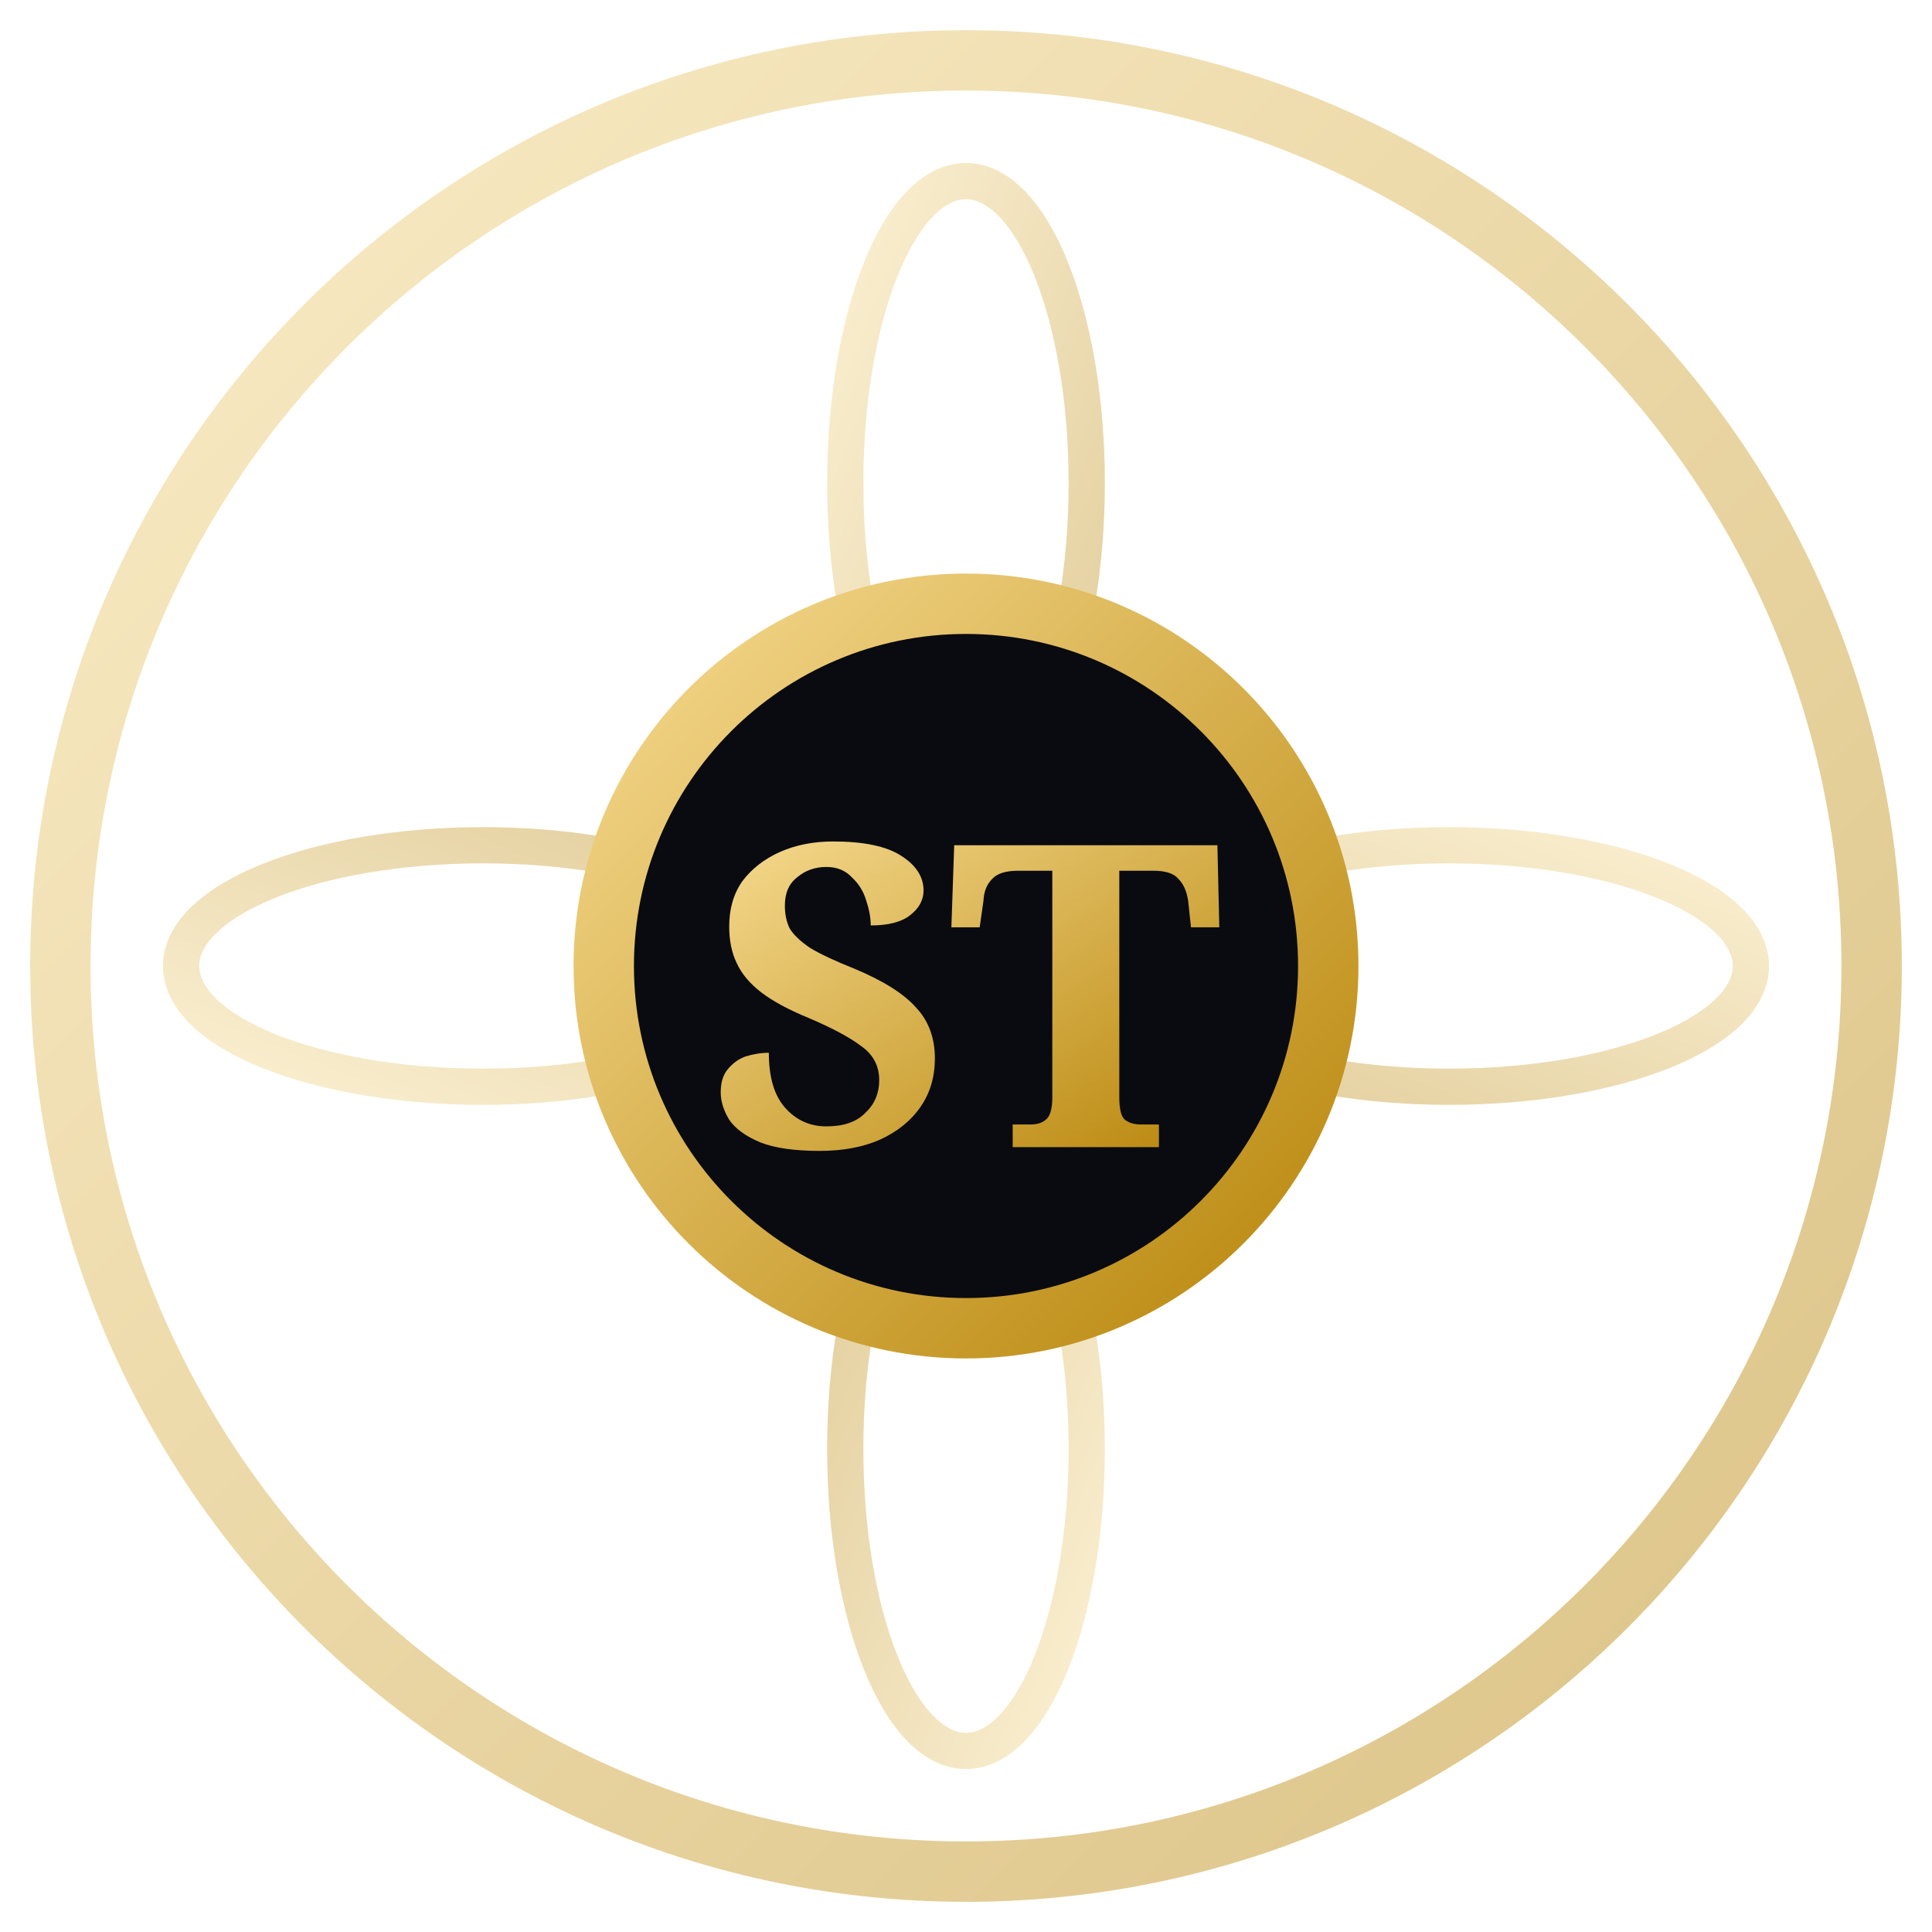
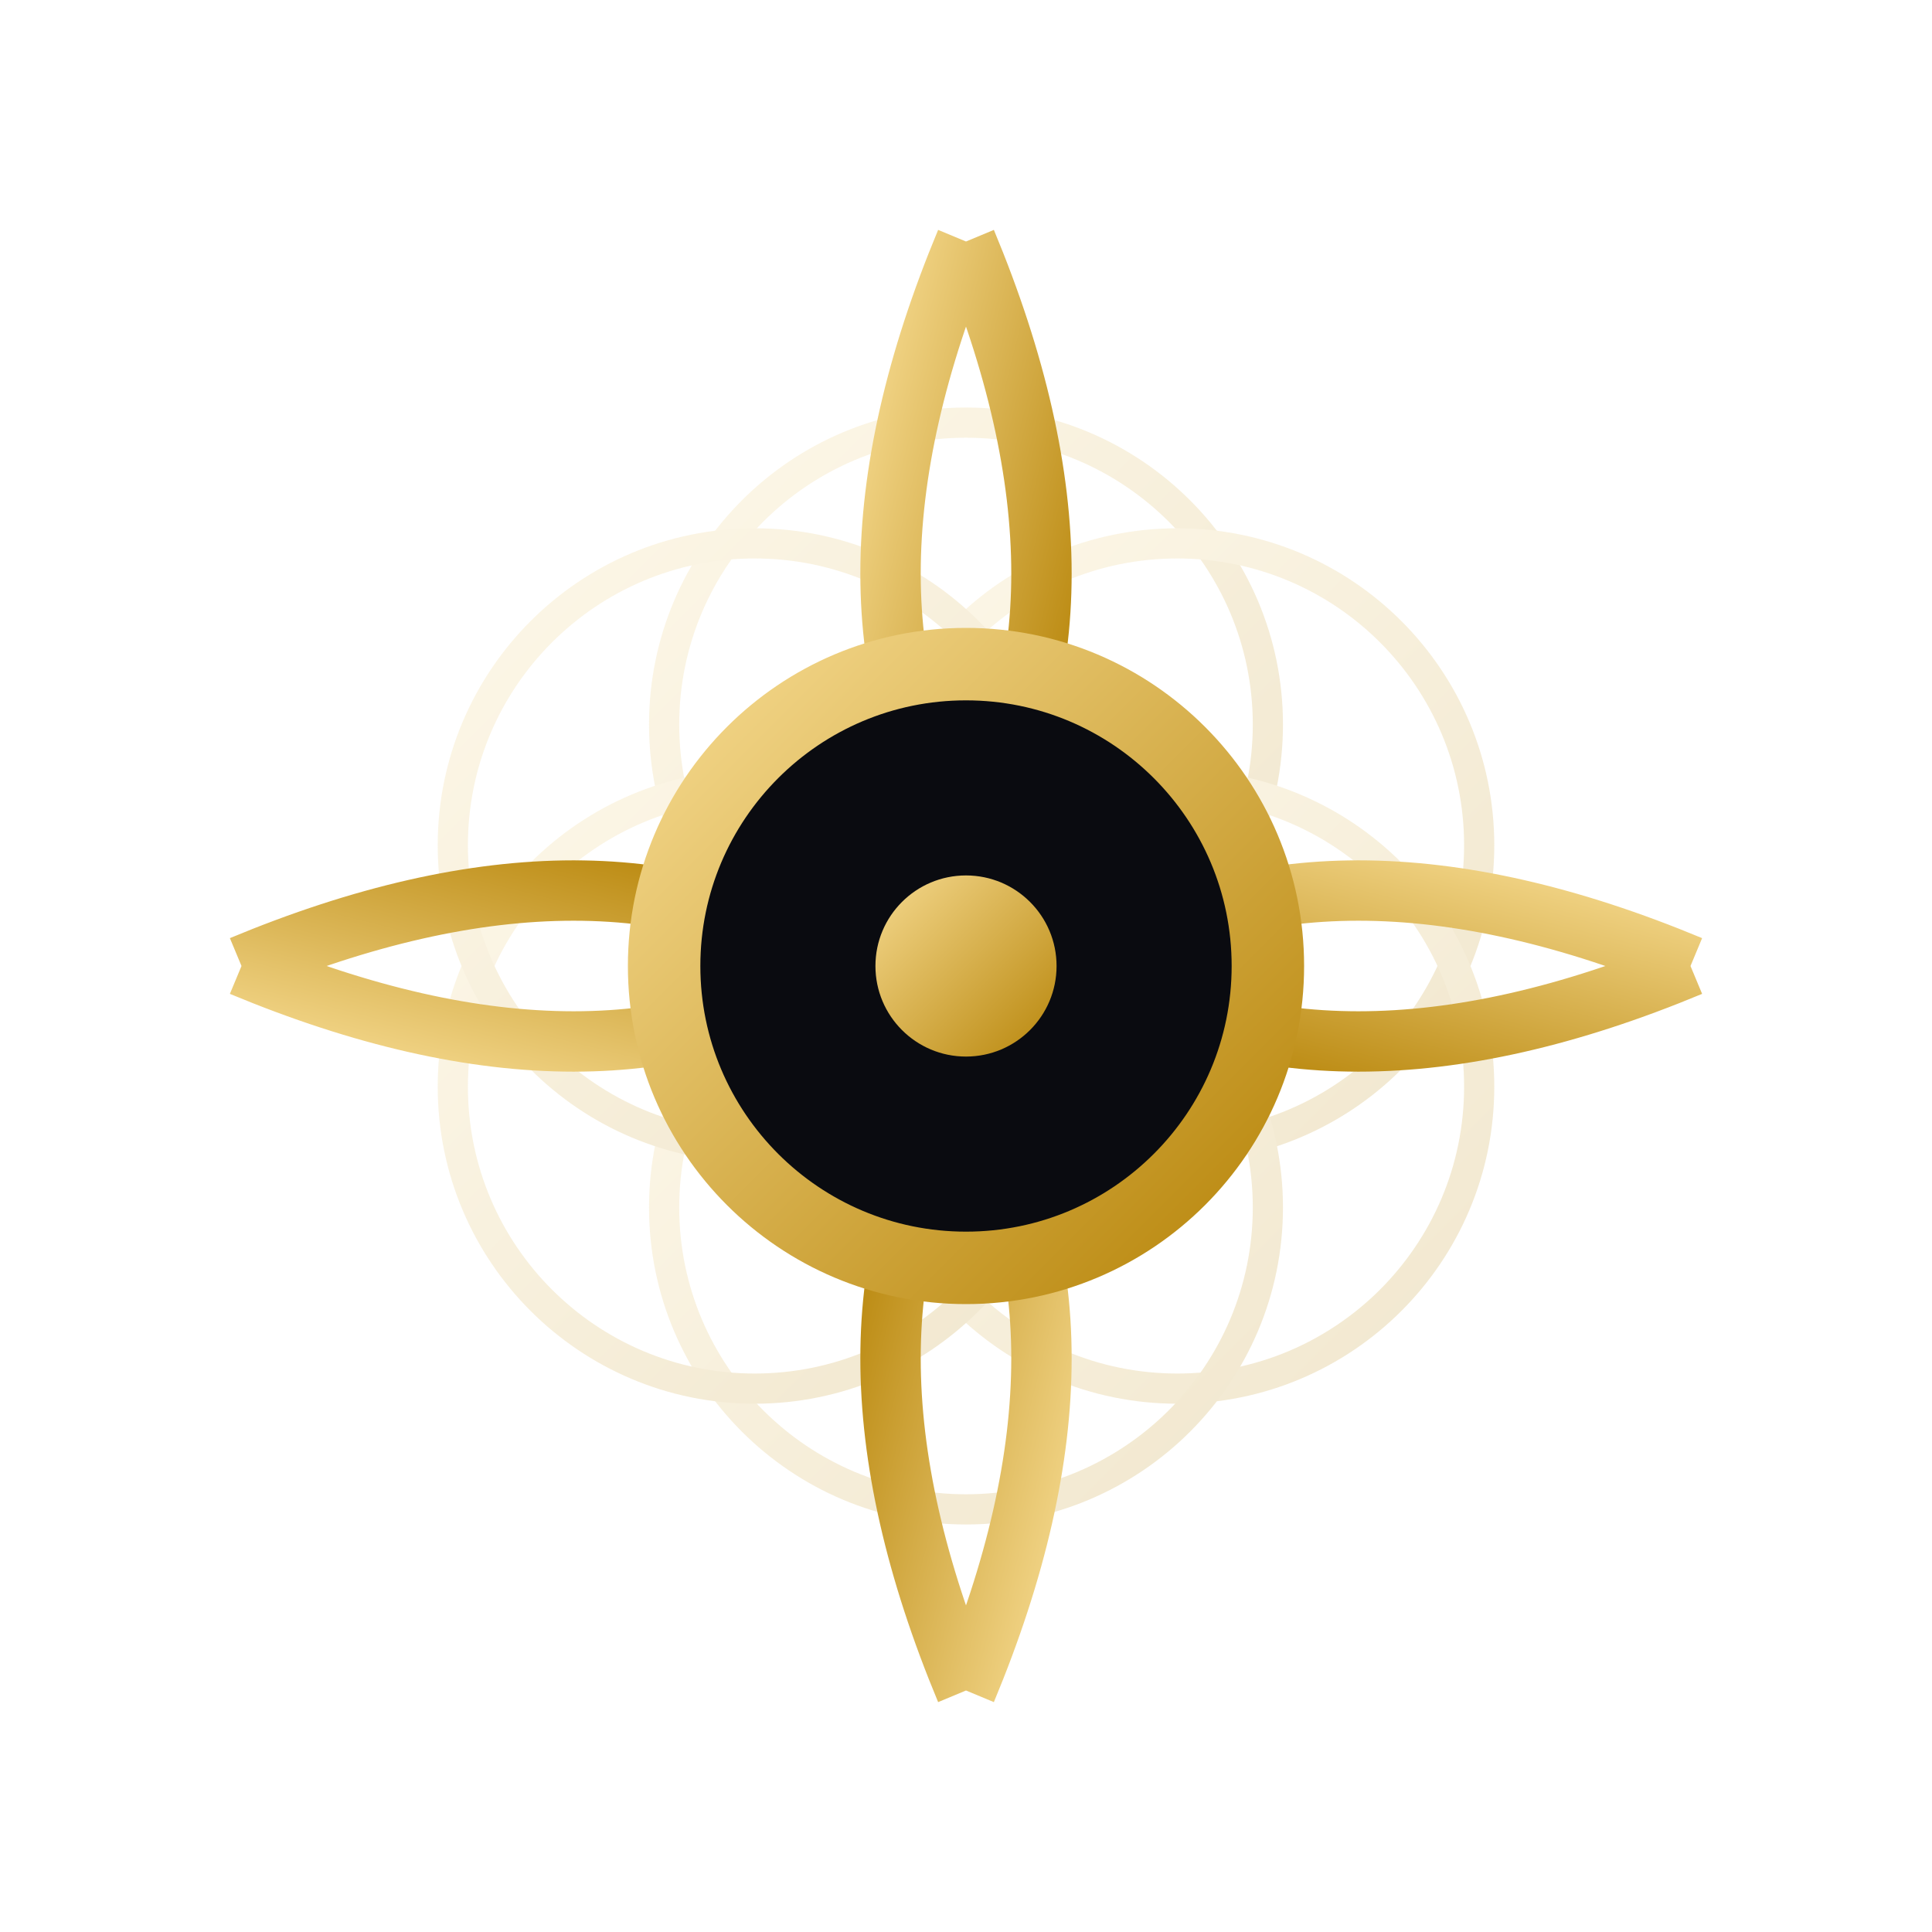
<svg xmlns="http://www.w3.org/2000/svg" viewBox="0 0 32 32" width="32" height="32">
  <defs>
    <linearGradient id="g" x1="0%" y1="0%" x2="100%" y2="100%">
      <stop offset="0%" style="stop-color:#F5D98E" />
      <stop offset="100%" style="stop-color:#B8860B" />
    </linearGradient>
  </defs>
-   <circle cx="16" cy="16" r="15" fill="none" stroke="url(#g)" stroke-width="1" opacity="0.5" />
-   <ellipse cx="16" cy="8" rx="2" ry="5" fill="none" stroke="url(#g)" stroke-width="0.6" opacity="0.4" transform="rotate(0 16 16)" />
-   <ellipse cx="16" cy="8" rx="2" ry="5" fill="none" stroke="url(#g)" stroke-width="0.6" opacity="0.4" transform="rotate(90 16 16)" />
-   <ellipse cx="16" cy="8" rx="2" ry="5" fill="none" stroke="url(#g)" stroke-width="0.6" opacity="0.4" transform="rotate(180 16 16)" />
-   <ellipse cx="16" cy="8" rx="2" ry="5" fill="none" stroke="url(#g)" stroke-width="0.6" opacity="0.4" transform="rotate(270 16 16)" />
-   <circle cx="16" cy="16" r="6" fill="#0A0B10" stroke="url(#g)" stroke-width="1" />
-   <text x="16" y="19" text-anchor="middle" font-family="Georgia, serif" font-size="7" font-weight="700" fill="url(#g)">ST</text>
+   <g opacity="0.2" stroke="url(#g)" stroke-width="0.5" fill="none">
+     <circle cx="16" cy="16" r="5" />
+     <circle cx="16" cy="12" r="5" />
+     <circle cx="19.5" cy="14" r="5" />
+     <circle cx="19.5" cy="18" r="5" />
+     <circle cx="16" cy="20" r="5" />
+     <circle cx="12.5" cy="18" r="5" />
+     <circle cx="12.5" cy="14" r="5" />
+   </g>
+   <g stroke="url(#g)" stroke-width="1" fill="none">
+     <path d="M16,4 Q18.5,10 16,14 Q13.5,10 16,4" />
+     <path d="M16,4 Q18.5,10 16,14 Q13.5,10 16,4" transform="rotate(90 16 16)" />
+     <path d="M16,4 Q18.5,10 16,14 Q13.5,10 16,4" transform="rotate(180 16 16)" />
+     <path d="M16,4 Q18.5,10 16,14 Q13.5,10 16,4" transform="rotate(270 16 16)" />
+   </g>
+   <circle cx="16" cy="16" r="5" fill="#0A0B10" stroke="url(#g)" stroke-width="1.2" />
+   <circle cx="16" cy="16" r="1.5" fill="url(#g)" />
</svg>
